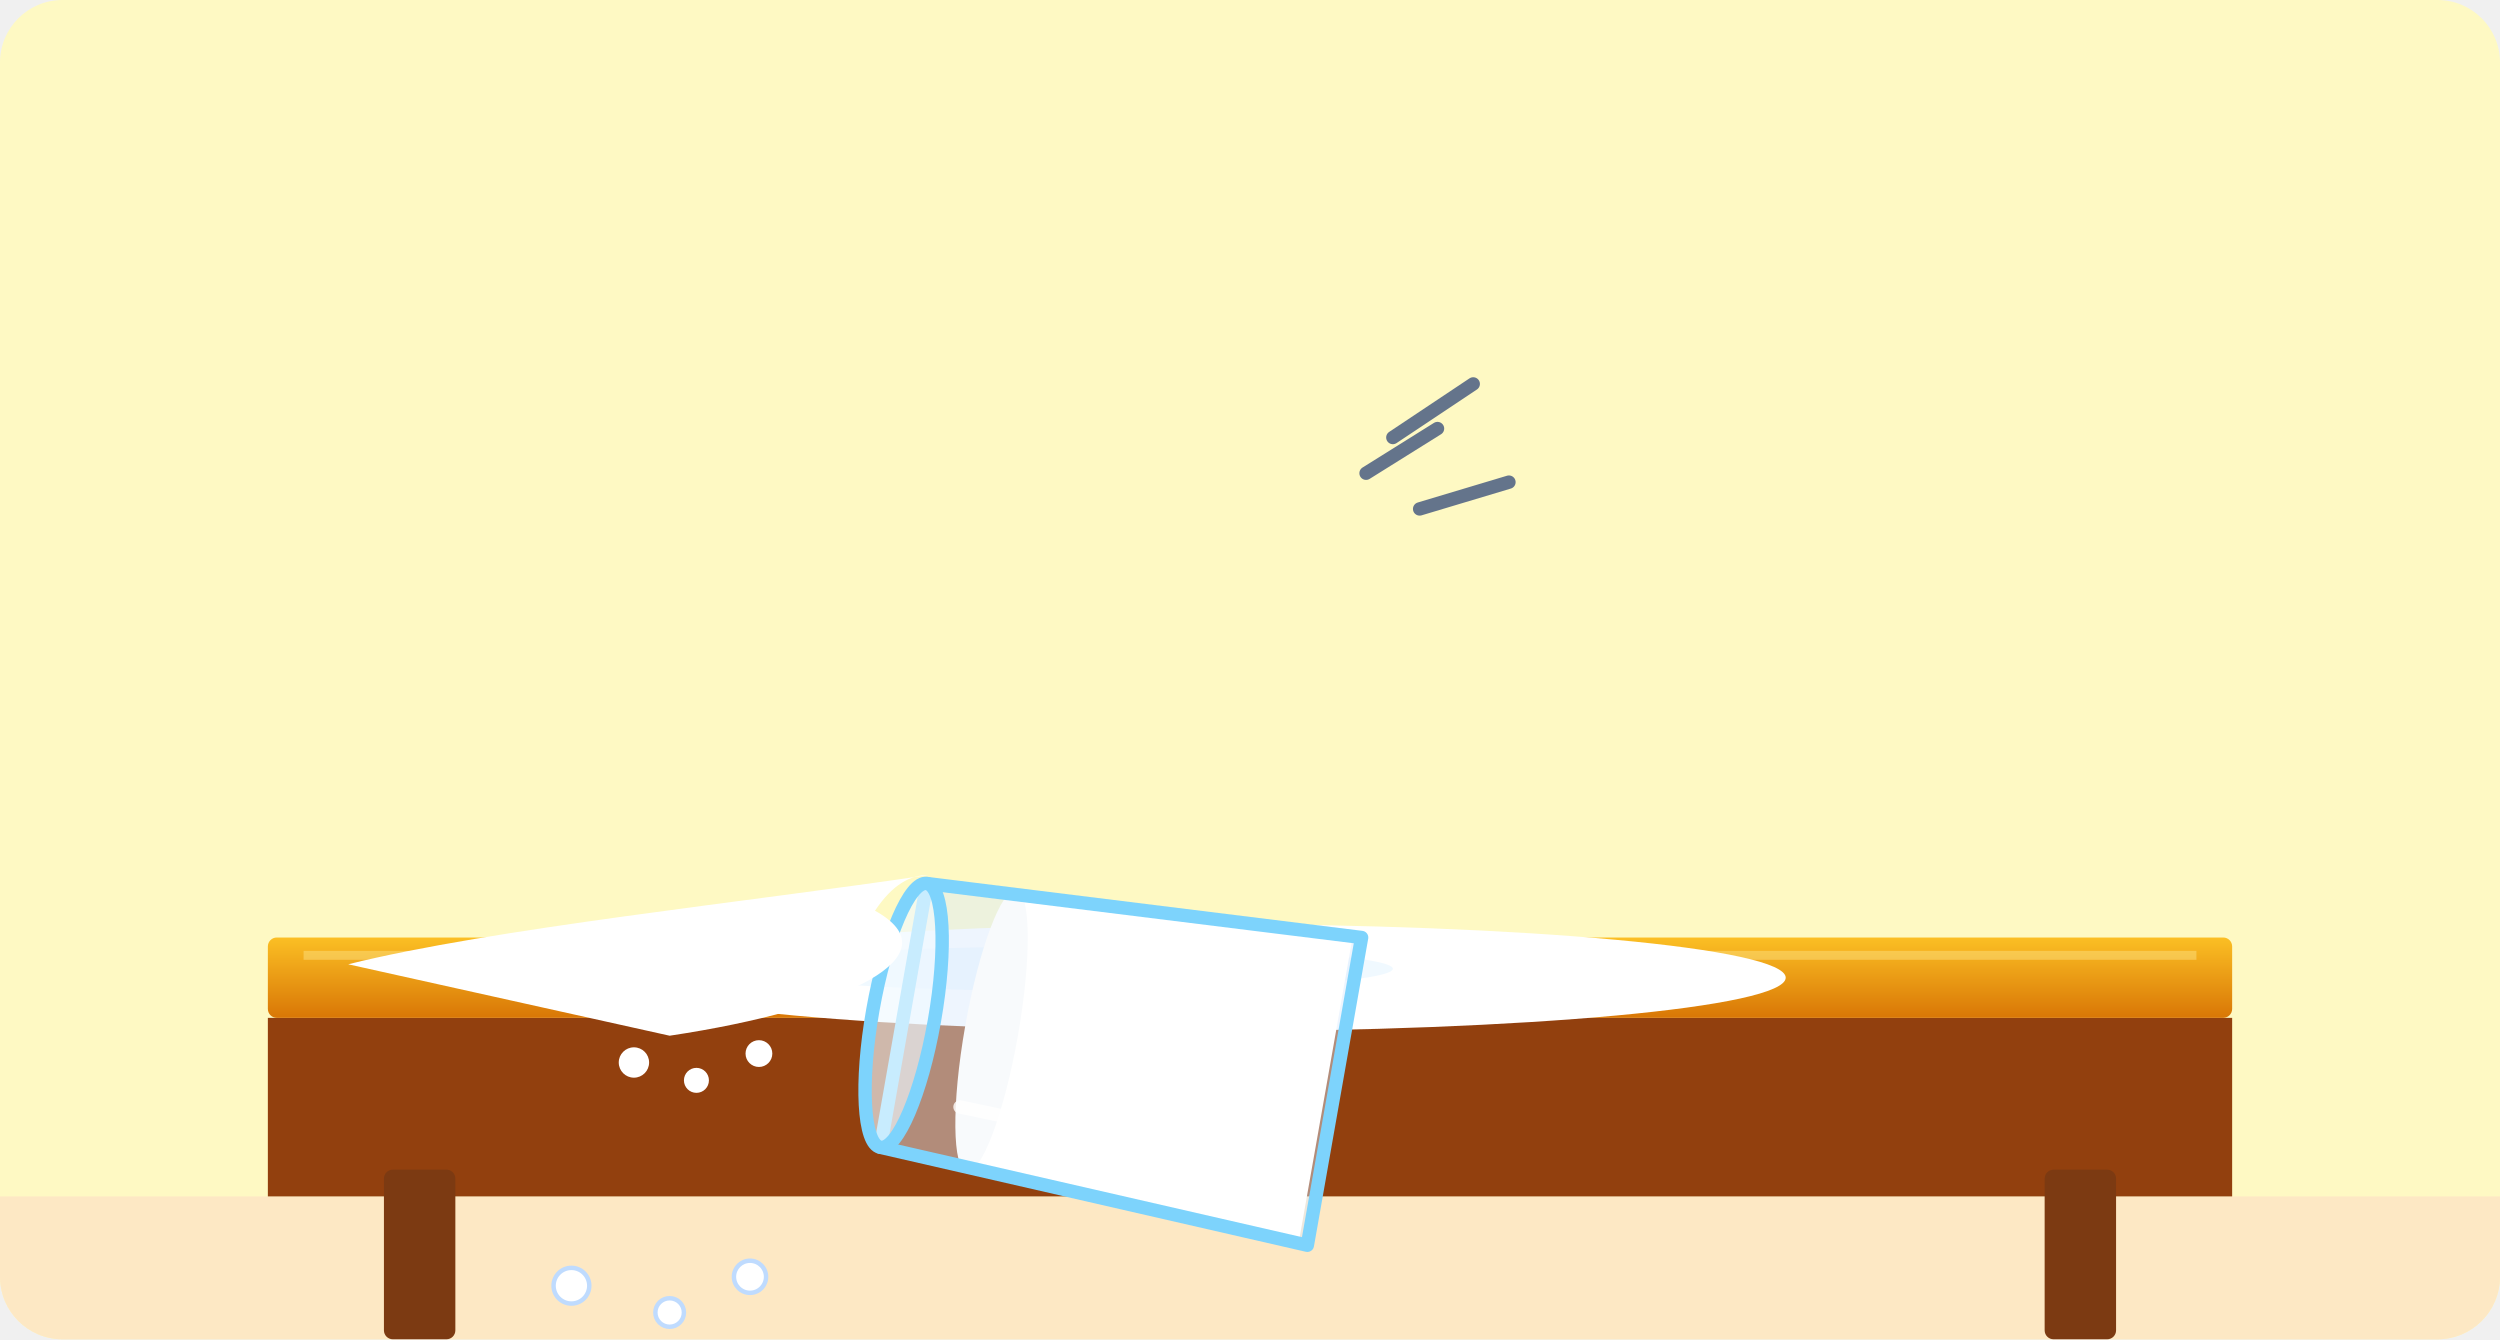
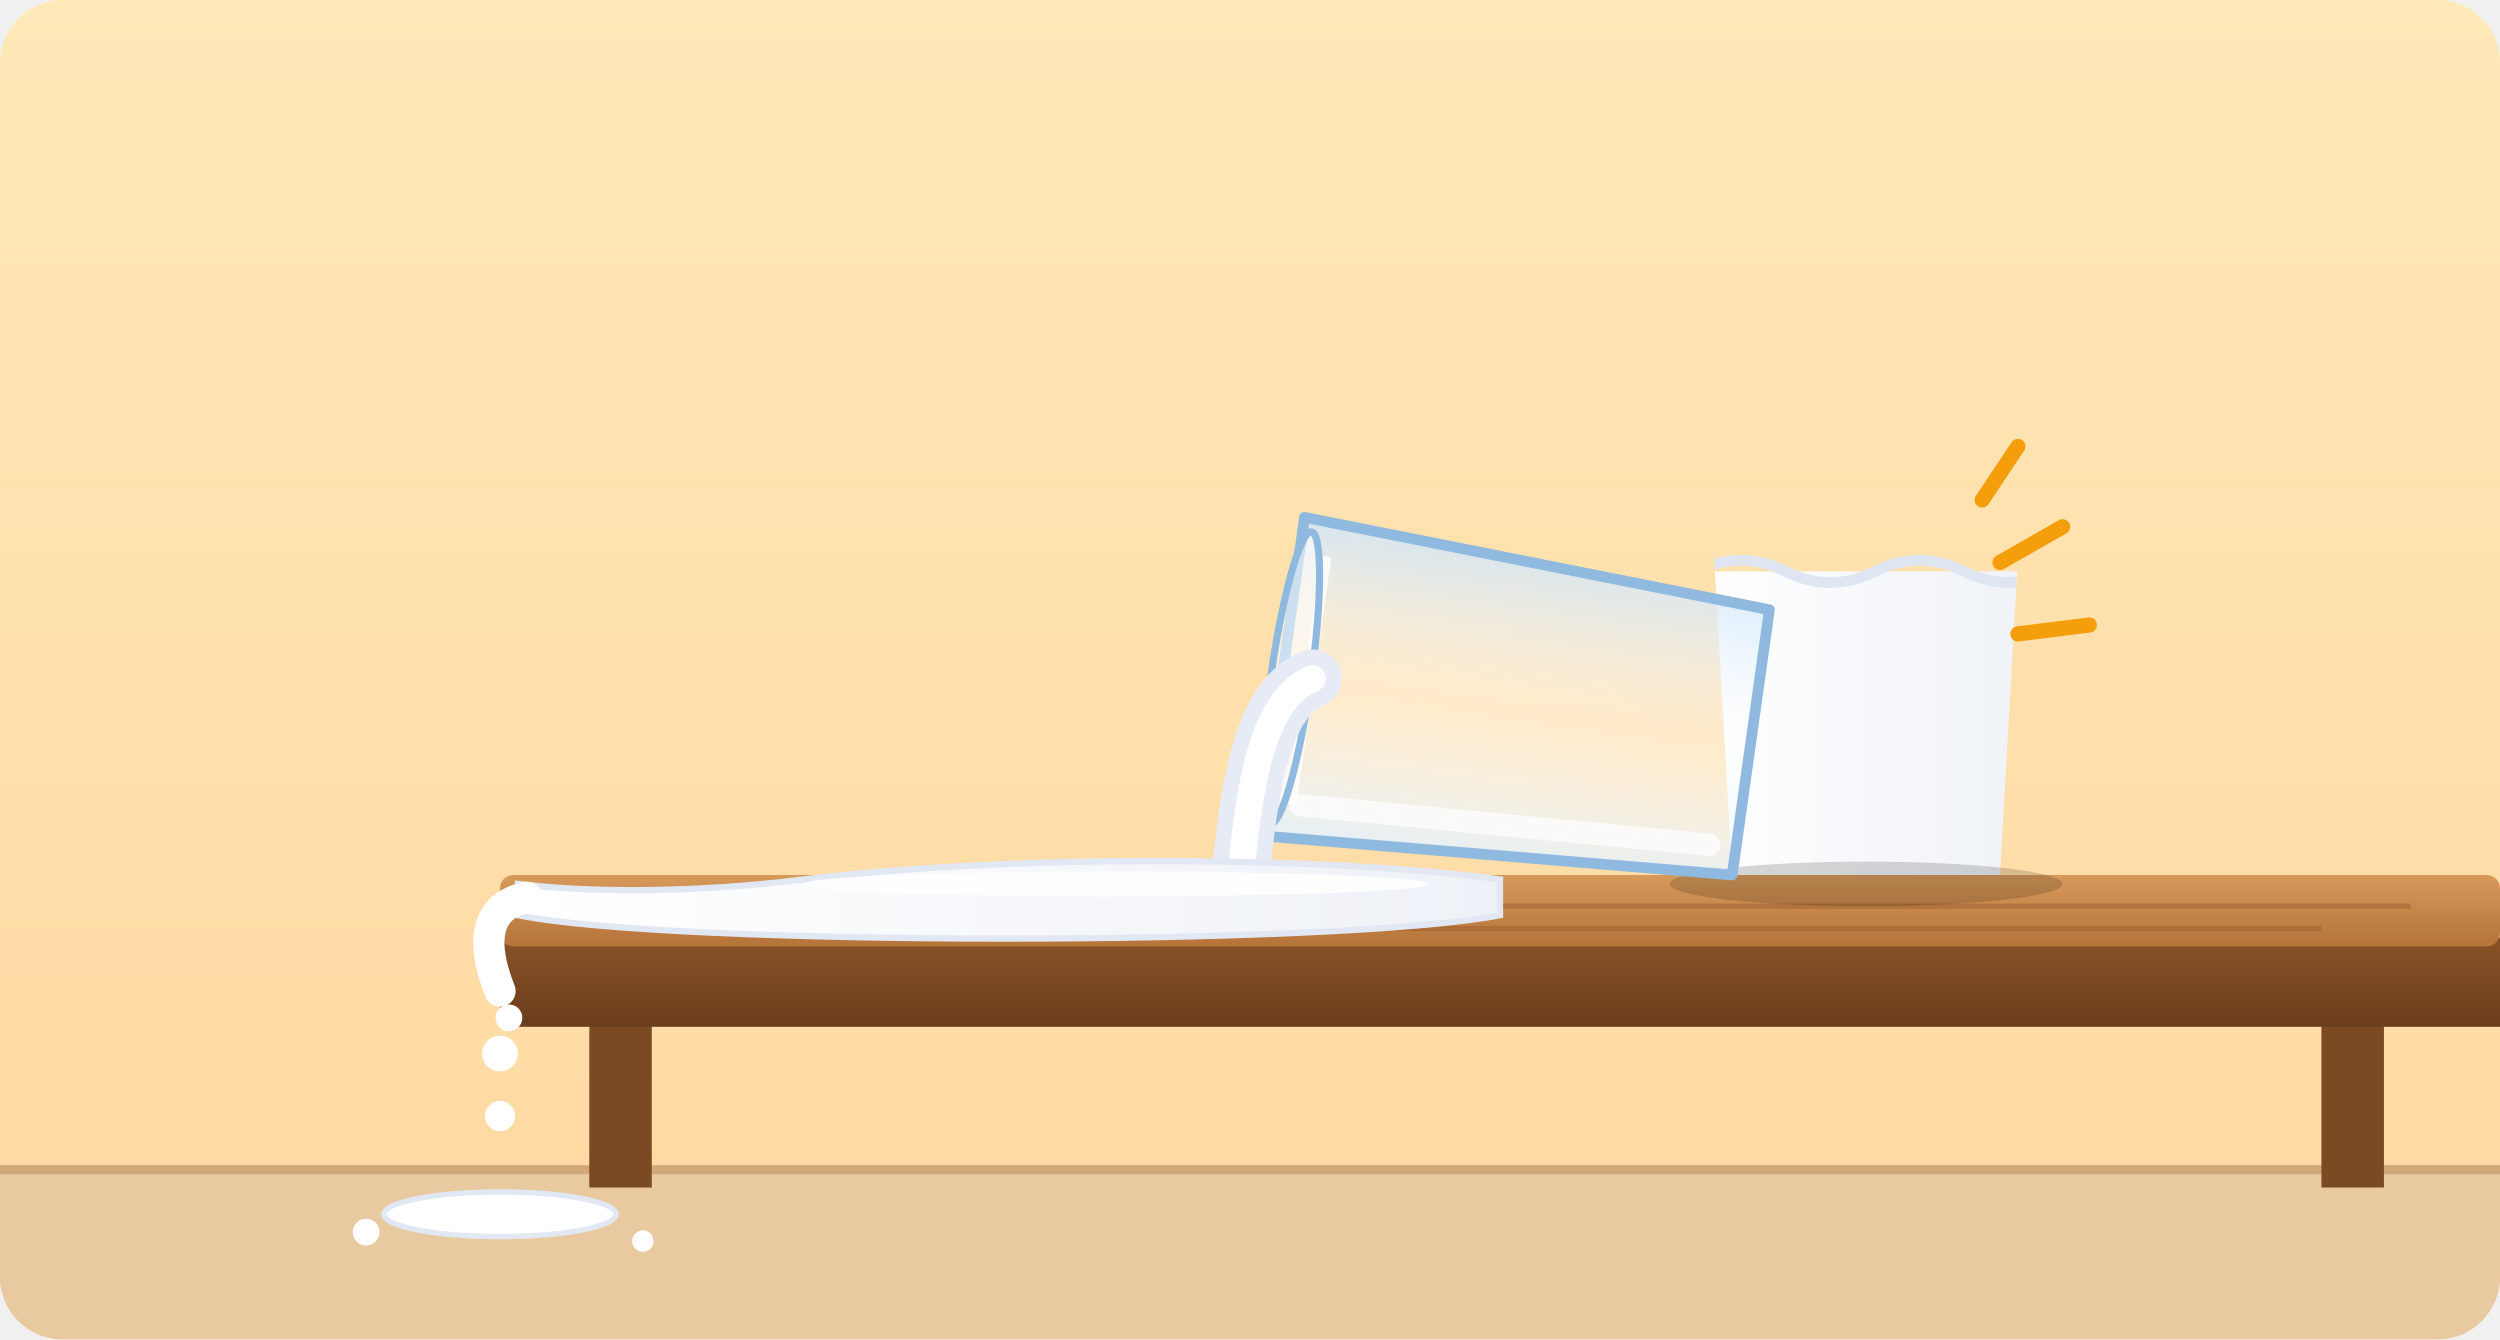
- <svg xmlns="http://www.w3.org/2000/svg" data-n="3" data-t="1" data-c="#2563eb" viewBox="0 0 560 300" role="img" aria-label="식탁 위 컵이 쓰러지며 우유가 쏟아져 웅덩이로 퍼지는 과정">
+ <svg xmlns="http://www.w3.org/2000/svg" data-n="3" data-t="1" data-c="#2563eb" viewBox="0 0 560 300" role="img" aria-label="식탁 위 컵이 쓰러져 우유가 쏟아지는 모습">
  <defs>
-     <linearGradient id="spill_top" x1="0" y1="0" x2="0" y2="1">
-       <stop offset="0" stop-color="#fbbf24" />
-       <stop offset="1" stop-color="#d97706" />
+     <linearGradient id="spill_wall" x1="0" y1="0" x2="0" y2="1">
+       <stop offset="0" stop-color="#ffe9b8" />
+       <stop offset="1" stop-color="#ffd7a0" />
+     </linearGradient>
+     <linearGradient id="spill_wood" x1="0" y1="0" x2="0" y2="1">
+       <stop offset="0" stop-color="#d79a5b" />
+       <stop offset="1" stop-color="#b5733a" />
+     </linearGradient>
+     <linearGradient id="spill_front" x1="0" y1="0" x2="0" y2="1">
+       <stop offset="0" stop-color="#8a5226" />
+       <stop offset="1" stop-color="#6a3d1c" />
+     </linearGradient>
+     <linearGradient id="spill_milk" x1="0" y1="0" x2="1" y2="0">
+       <stop offset="0" stop-color="#ffffff" />
+       <stop offset="1" stop-color="#eef1f7" />
+     </linearGradient>
+     <linearGradient id="spill_glass" x1="0" y1="0" x2="1" y2="0">
+       <stop offset="0" stop-color="#e3f2ff" stop-opacity=".9" />
+       <stop offset=".5" stop-color="#ffffff" stop-opacity=".35" />
+       <stop offset="1" stop-color="#cfe6fa" stop-opacity=".85" />
    </linearGradient>
    <clipPath id="spill_clip">
      <rect width="560" height="300" rx="14" />
    </clipPath>
+     <clipPath id="spill_cup">
+       <path d="M388 196H448L454 90H382Z" />
+     </clipPath>
  </defs>
  <g clip-path="url(#spill_clip)">
-     <rect width="560" height="300" fill="#fef9c3" />
-     <rect y="268" width="560" height="32" fill="#fde8c4" />
-     <rect x="60" y="228" width="440" height="40" fill="#92400e" />
-     <rect x="86" y="262" width="16" height="38" rx="2" fill="#7c3a12" />
-     <rect x="458" y="262" width="16" height="38" rx="2" fill="#7c3a12" />
-     <rect x="60" y="210" width="440" height="18" rx="2" fill="url(#spill_top)" />
-     <path d="M68 214H492" stroke="#fde68a" stroke-opacity=".45" stroke-width="2" />
-     <ellipse cx="270" cy="216" rx="40" ry="6" fill="#000" opacity=".12" />
-     <g class="vs pop" data-s="3" style="--d:.5s">
-       <ellipse cx="270" cy="219" rx="130" ry="12" fill="#fff" />
-       <ellipse cx="240" cy="217" rx="72" ry="5" fill="#f0f9ff" />
+     <rect width="560" height="300" fill="url(#spill_wall)" />
+     <rect x="0" y="262" width="560" height="38" fill="#e9c9a0" />
+     <path d="M0 262H560" stroke="#d1a877" stroke-width="2" />
+     <g>
+       <rect x="132" y="226" width="14" height="40" fill="#7b4a22" />
+       <rect x="520" y="226" width="14" height="40" fill="#7b4a22" />
+       <rect x="112" y="210" width="448" height="20" fill="url(#spill_front)" />
+       <rect x="112" y="196" width="448" height="16" rx="3" fill="url(#spill_wood)" />
+       <path d="M130 203H540M150 208H520" stroke="#9c5f2c" stroke-opacity=".5" stroke-width="1.2" />
    </g>
-     <g class="vs" data-s="3" fill="#fff">
-       <circle class="a-drip" style="animation-delay:0s" cx="142" cy="238" r="3.4" />
-       <circle class="a-drip" style="animation-delay:-.55s" cx="156" cy="242" r="2.8" />
-       <circle class="a-drip" style="animation-delay:-1.1s" cx="170" cy="236" r="3" />
-     </g>
-     <g fill="#fff" stroke="#bfdbfe" stroke-width="1">
-       <circle class="vs pop" data-s="3" style="--dl:0s;--d:.35s" cx="128" cy="288" r="4" />
-       <circle class="vs pop" data-s="3" style="--dl:.18s;--d:.35s" cx="150" cy="294" r="3.2" />
-       <circle class="vs pop" data-s="3" style="--dl:.32s;--d:.35s" cx="168" cy="286" r="3.6" />
-     </g>
-     <g class="vs" data-s="1">
-       <g class="mv" data-s="2" style="--from:rotate(80deg);transform-origin:305px 210px;--d:1.2s;--ease:cubic-bezier(.45,0,.75,1)">
-         <g transform="rotate(-80 305 210)">
-           <path d="M240 112H300L305 210H235Z" fill="#dbeafe" fill-opacity=".45" />
-           <path d="M238 132H302L304 208H236Z" fill="#fff" />
-           <ellipse cx="270" cy="132" rx="32" ry="6" fill="#f8fafc" />
-           <path d="M240 112H300L305 210H235Z" fill="none" stroke="#7dd3fc" stroke-width="3" stroke-linejoin="round" />
-           <ellipse cx="270" cy="112" rx="30" ry="7" fill="#f0f9ff" fill-opacity=".65" stroke="#7dd3fc" stroke-width="3" />
-           <path d="M252 128L250 188" stroke="#fff" stroke-opacity=".8" stroke-width="3" stroke-linecap="round" fill="none" />
-         </g>
+     <g class="vs" data-s="1" data-e="1">
+       <g clip-path="url(#spill_cup)">
+         <path d="M380 128H460V200H380Z" fill="url(#spill_milk)" />
+         <path d="M380 128q10 -5 20 0t20 0t20 0t20 0" fill="none" stroke="#dfe6f2" stroke-width="2.4" />
      </g>
    </g>
-     <path class="vs wipe-d" data-s="2" style="--d:1s;--dl:.3s" d="M208 196C168 202 110 208 78 216L150 232C190 226 214 214 196 204C200 198 204 196 208 196Z" fill="#fff" />
-     <g class="vs pop" data-s="1" data-e="1" style="--d:.35s" fill="none" stroke="#64748b" stroke-width="3" stroke-linecap="round">
-       <path d="M312 98L330 86" />
-       <path d="M318 114L338 108" />
-       <path d="M306 106L322 96" />
+     <ellipse cx="418" cy="198" rx="44" ry="5" fill="#000" fill-opacity=".16" />
+     <g class="mv" data-s="2" style="--from:rotate(82deg);--d:1.3s;--ease:cubic-bezier(.5,0,.7,.7);transform-origin:388px 196px">
+       <g transform="translate(388 196) rotate(-82)">
+         <path d="M0 0H60L66 -106H-6Z" fill="url(#spill_glass)" stroke="#8fb9de" stroke-width="2.4" stroke-linejoin="round" />
+         <path d="M6 -6L2 -98" stroke="#fff" stroke-width="5" stroke-linecap="round" stroke-opacity=".7" />
+         <path d="M2 -100H58" stroke="#fff" stroke-opacity=".8" stroke-width="2.4" />
+         <ellipse cx="30" cy="-104" rx="33" ry="4.5" fill="#fff" fill-opacity=".55" stroke="#8fb9de" stroke-width="1.6" />
+       </g>
+     </g>
+     <g class="vs" data-s="2" style="--dl:.45s">
+       <path d="M294 152C284 156 280 172 278 196" stroke="#e6ebf5" stroke-width="13" stroke-linecap="round" fill="none" />
+       <path d="M294 152C284 156 280 172 278 196" stroke="#fff" stroke-width="6" stroke-linecap="round" fill="none" />
+     </g>
+     <g class="vs pop" data-s="2" style="--dl:.3s">
+       <g stroke="#f59e0b" stroke-width="3.4" stroke-linecap="round">
+         <path d="M448 126l14-8M452 142l16-2M444 112l8-12" />
+       </g>
+     </g>
+     <g class="vs pop" data-s="3" style="--dl:.2s">
+       <path d="M336 197C300 192 230 191 180 197C156 200 132 200 116 198V205C150 212 300 212 336 205Z" fill="url(#spill_milk)" stroke="#e1e8f3" stroke-width="1.4" />
+       <ellipse cx="250" cy="198" rx="70" ry="2.8" fill="#fff" fill-opacity=".85" />
+     </g>
+     <g class="vs" data-s="3" style="--dl:.5s">
+       <path d="M118 201C108 203 108 212 112 222" stroke="#fff" stroke-width="7" stroke-linecap="round" fill="none" />
+       <g fill="#fff">
+         <circle class="a-drip" style="animation-delay:0s" cx="112" cy="236" r="4" />
+         <circle class="a-drip" style="animation-delay:-.8s" cx="112" cy="250" r="3.4" />
+         <circle class="a-drip" style="animation-delay:-1.4s" cx="114" cy="228" r="3" />
+       </g>
+     </g>
+     <g class="vs pop" data-s="3" style="--dl:.8s">
+       <ellipse cx="112" cy="272" rx="26" ry="5" fill="#fff" stroke="#e1e8f3" stroke-width="1.2" />
+       <circle cx="82" cy="276" r="3" fill="#fff" />
+       <circle cx="144" cy="278" r="2.4" fill="#fff" />
    </g>
  </g>
</svg>
